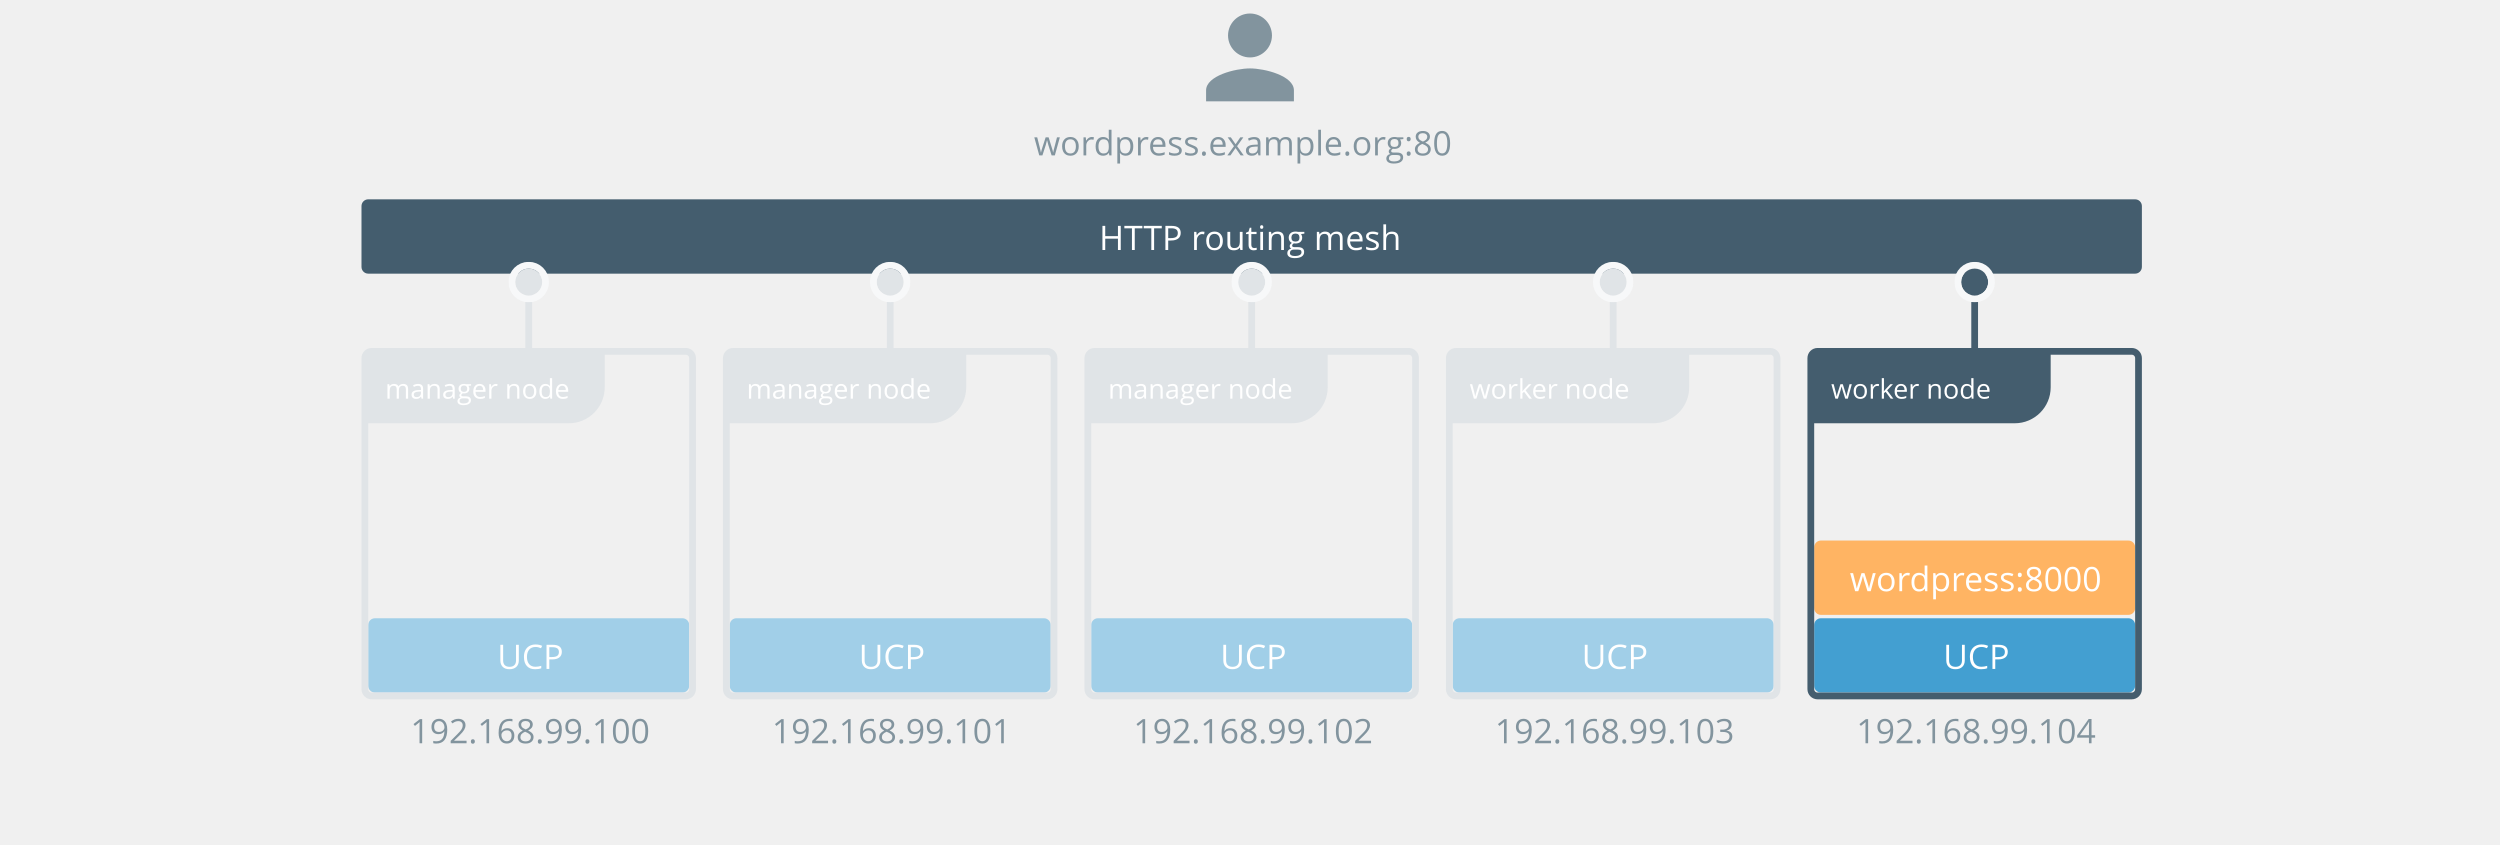
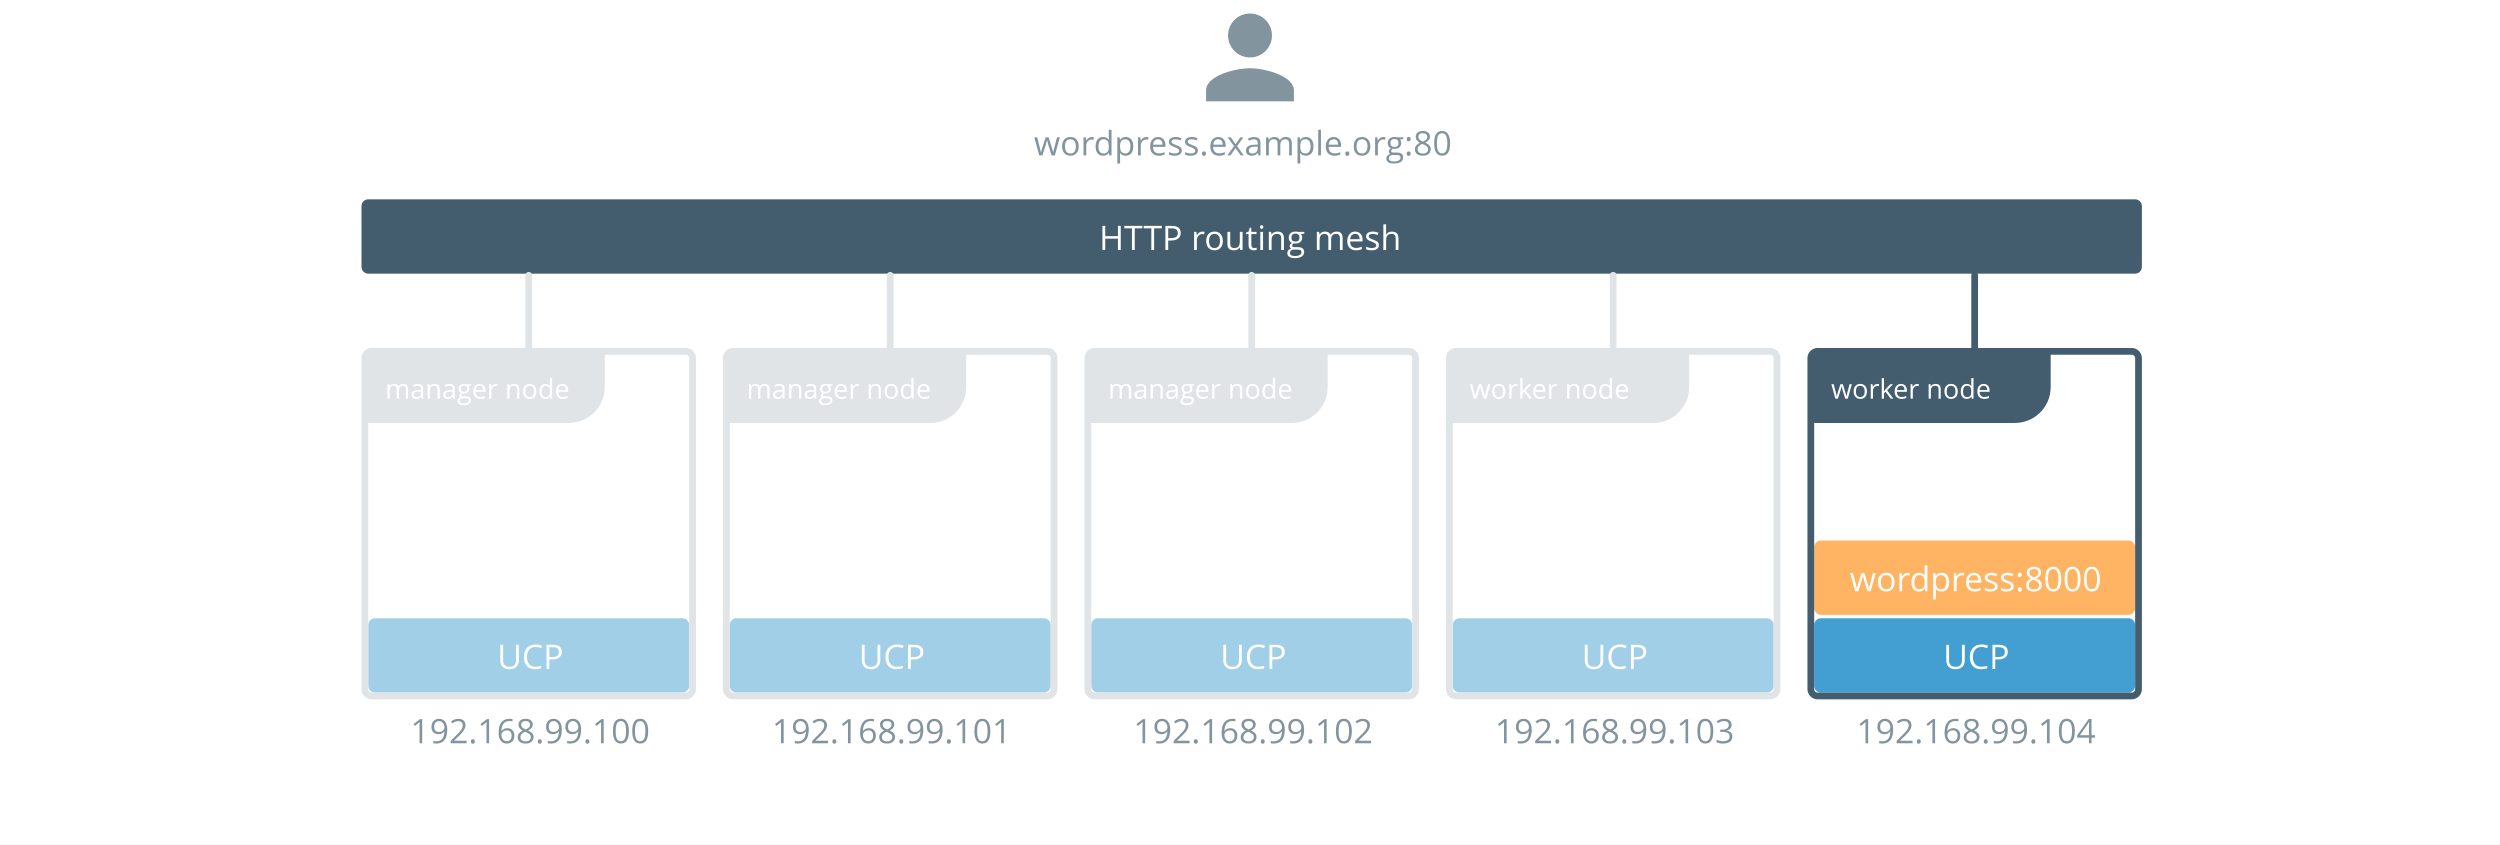
- <svg xmlns="http://www.w3.org/2000/svg" xmlns:xlink="http://www.w3.org/1999/xlink" width="740px" height="250px" viewBox="0 0 740 250" version="1.1">
-   <defs>
-     <circle id="path-1" cx="4" cy="4" r="4" />
-     <mask id="mask-2" maskContentUnits="userSpaceOnUse" maskUnits="objectBoundingBox" x="-2" y="-2" width="12" height="12">
-       <rect x="-2" y="-2" width="12" height="12" fill="white" />
-       <use xlink:href="#path-1" fill="black" />
-     </mask>
-     <circle id="path-3" cx="4" cy="4" r="4" />
-     <mask id="mask-4" maskContentUnits="userSpaceOnUse" maskUnits="objectBoundingBox" x="-2" y="-2" width="12" height="12">
-       <rect x="-2" y="-2" width="12" height="12" fill="white" />
-       <use xlink:href="#path-3" fill="black" />
-     </mask>
-     <circle id="path-5" cx="4" cy="4" r="4" />
-     <mask id="mask-6" maskContentUnits="userSpaceOnUse" maskUnits="objectBoundingBox" x="-2" y="-2" width="12" height="12">
-       <rect x="-2" y="-2" width="12" height="12" fill="white" />
-       <use xlink:href="#path-5" fill="black" />
-     </mask>
-     <circle id="path-7" cx="4" cy="4" r="4" />
-     <mask id="mask-8" maskContentUnits="userSpaceOnUse" maskUnits="objectBoundingBox" x="-2" y="-2" width="12" height="12">
-       <rect x="-2" y="-2" width="12" height="12" fill="white" />
-       <use xlink:href="#path-7" fill="black" />
-     </mask>
-     <circle id="path-9" cx="4" cy="4" r="4" />
-     <mask id="mask-10" maskContentUnits="userSpaceOnUse" maskUnits="objectBoundingBox" x="-2" y="-2" width="12" height="12">
-       <rect x="-2" y="-2" width="12" height="12" fill="white" />
-       <use xlink:href="#path-9" fill="black" />
-     </mask>
-   </defs>
-   <g id="ucp-diagrams" stroke="none" stroke-width="1" fill="none" fill-rule="evenodd">
+ <svg xmlns="http://www.w3.org/2000/svg" version="1.1" id="Layer_1" x="0px" y="0px" viewBox="0 0 740 250" style="enable-background:new 0 0 740 250;" xml:space="preserve">
+   <style type="text/css">
+ 	.st0{fill:#FFFFFF;}
+ 	.st1{fill:#82949E;}
+ 	.st2{font-family:'OpenSans';}
+ 	.st3{font-size:10px;}
+ 	.st4{fill-rule:evenodd;clip-rule:evenodd;fill:#445D6E;}
+ 	.st5{font-size:8px;}
+ 	.st6{fill-rule:evenodd;clip-rule:evenodd;fill:#439FD1;}
+ 	.st7{fill-rule:evenodd;clip-rule:evenodd;fill:#FFB463;}
+ 	.st8{fill:none;stroke:#445D6E;stroke-width:2;}
+ 	.st9{fill-rule:evenodd;clip-rule:evenodd;fill:#E0E4E7;}
+ 	.st10{fill-rule:evenodd;clip-rule:evenodd;fill:#A1CFE8;}
+ 	.st11{fill:none;stroke:#E0E4E7;stroke-width:2;}
+ 	.st12{fill:none;stroke:#445D6E;stroke-width:2;stroke-linecap:round;stroke-linejoin:round;}
+ 	.st13{fill:#FFFFFF;filter:url(#Adobe_OpacityMaskFilter);}
+ 	.st14{mask:url(#mask-2_1_);}
+ 	.st15{fill:none;stroke:#F7F8F9;stroke-width:4;}
+ 	.st16{fill:none;stroke:#E0E4E7;stroke-width:2;stroke-linecap:round;stroke-linejoin:round;}
+ 	.st17{fill:#FFFFFF;filter:url(#Adobe_OpacityMaskFilter_1_);}
+ 	.st18{mask:url(#mask-4_1_);}
+ 	.st19{fill:#FFFFFF;filter:url(#Adobe_OpacityMaskFilter_2_);}
+ 	.st20{mask:url(#mask-6_1_);}
+ 	.st21{fill:#FFFFFF;filter:url(#Adobe_OpacityMaskFilter_3_);}
+ 	.st22{mask:url(#mask-8_1_);}
+ 	.st23{fill:#FFFFFF;filter:url(#Adobe_OpacityMaskFilter_4_);}
+ 	.st24{mask:url(#mask-10_1_);}
+ 	.st25{fill-rule:evenodd;clip-rule:evenodd;fill:#82949E;}
+ </style>
+   <rect class="st0" width="740" height="250" />
+   <g id="ucp-diagrams">
    <g id="use-domain-names-2">
      <g id="nodes" transform="translate(108, 104)">
        <g id="workers" transform="translate(321, 0)">
          <g id="node-1" transform="translate(107, 0)">
-             <text id="192.168.99.104" font-family="OpenSans-Semibold, Open Sans" font-size="10" font-weight="500" fill="#82949E">
-               <tspan x="13.482" y="116">192.168.99.104</tspan>
-             </text>
+             <text transform="matrix(1 0 0 1 13.4824 116)" class="st1 st2 st3">192.168.99.104</text>
            <g id="node">
              <g id="node-label">
-                 <path d="M0,2.003 C0,0.897 0.898,0 1.992,0 L71,0 L71,10.645 C71,16.524 66.231,21.29 60.351,21.29 L0,21.29 L0,2.003 Z" id="Rectangle-127" fill="#445D6E" />
-                 <text id="worker-node" font-family="OpenSans, Open Sans" font-size="8" font-weight="normal" fill="#FFFFFF">
-                   <tspan x="6" y="14">worker node</tspan>
-                 </text>
+                 <path id="Rectangle-127" class="st4" d="M0,2c0-1.1,0.9-2,2-2h69v10.6c0,5.9-4.8,10.6-10.6,10.6H0V2z" />
+                 <text transform="matrix(1 0 0 1 6 14)" class="st0 st2 st5">worker node</text>
              </g>
            </g>
            <g id="app" transform="translate(1, 79)">
-               <rect id="Rectangle-138" fill="#439FD1" x="0" y="0" width="95" height="22" rx="2" />
-               <text id="UCP" font-family="OpenSans, Open Sans" font-size="10" font-weight="normal" fill="#FFFFFF">
-                 <tspan x="38.195" y="15">UCP </tspan>
-               </text>
+               <path id="Rectangle-138" class="st6" d="M2,0h91c1.1,0,2,0.9,2,2v18c0,1.1-0.9,2-2,2H2c-1.1,0-2-0.9-2-2V2C0,0.9,0.9,0,2,0z" />
+               <text transform="matrix(1 0 0 1 38.1953 15)" class="st0 st2 st3">UCP</text>
            </g>
            <g id="app-copy" transform="translate(1, 56)">
-               <rect id="Rectangle-138" fill="#FFB463" x="0" y="0" width="95" height="22" rx="2" />
-               <text id="wordpress:8000" font-family="OpenSans, Open Sans" font-size="10" font-weight="normal" fill="#FFFFFF">
-                 <tspan x="10.539" y="15">wordpress:8000</tspan>
-               </text>
-             </g>
-             <rect id="node-border" stroke="#445D6E" stroke-width="2" x="0" y="0" width="97" height="102" rx="2" />
+               <path class="st7" d="M2,0h91c1.1,0,2,0.9,2,2v18c0,1.1-0.9,2-2,2H2c-1.1,0-2-0.9-2-2V2C0,0.9,0.9,0,2,0z" />
+               <text transform="matrix(1 0 0 1 10.5391 15)" class="st0 st2 st3">wordpress:8000</text>
+             </g>
+             <path id="node-border" class="st8" d="M2,0h93c1.1,0,2,0.9,2,2v98c0,1.1-0.9,2-2,2H2c-1.1,0-2-0.9-2-2V2C0,0.9,0.9,0,2,0z" />
          </g>
          <g id="node-1-copy">
-             <text id="192.168.99.103" font-family="OpenSans-Semibold, Open Sans" font-size="10" font-weight="500" fill="#82949E">
-               <tspan x="13.482" y="116">192.168.99.103</tspan>
-             </text>
-             <g id="node">
-               <g id="node-label">
-                 <path d="M0,2.003 C0,0.897 0.898,0 1.992,0 L71,0 L71,10.645 C71,16.524 66.231,21.29 60.351,21.29 L0,21.29 L0,2.003 Z" id="Rectangle-127" fill="#E0E4E7" />
-                 <text id="worker-node" font-family="OpenSans, Open Sans" font-size="8" font-weight="normal" fill="#FFFFFF">
-                   <tspan x="6" y="14">worker node</tspan>
-                 </text>
-               </g>
-             </g>
-             <g id="app" transform="translate(1, 79)">
-               <rect id="Rectangle-138" fill="#A1CFE8" x="0" y="0" width="95" height="22" rx="2" />
-               <text id="UCP" font-family="OpenSans, Open Sans" font-size="10" font-weight="normal" fill="#FFFFFF">
-                 <tspan x="38.195" y="15">UCP</tspan>
-               </text>
-             </g>
-             <rect id="node-border" stroke="#E0E4E7" stroke-width="2" x="0" y="0" width="97" height="102" rx="2" />
+             <text transform="matrix(1 0 0 1 13.4824 116)" class="st1 st2 st3">192.168.99.103</text>
+             <g>
+               <g>
+                 <path class="st9" d="M0,2c0-1.1,0.9-2,2-2h69v10.6c0,5.9-4.8,10.6-10.6,10.6H0V2z" />
+                 <text transform="matrix(1 0 0 1 6 14)" class="st0 st2 st5">worker node</text>
+               </g>
+             </g>
+             <g transform="translate(1, 79)">
+               <path class="st10" d="M2,0h91c1.1,0,2,0.9,2,2v18c0,1.1-0.9,2-2,2H2c-1.1,0-2-0.9-2-2V2C0,0.9,0.9,0,2,0z" />
+               <text transform="matrix(1 0 0 1 38.1953 15)" class="st0 st2 st3">UCP</text>
+             </g>
+             <path class="st11" d="M2,0h93c1.1,0,2,0.9,2,2v98c0,1.1-0.9,2-2,2H2c-1.1,0-2-0.9-2-2V2C0,0.9,0.9,0,2,0z" />
          </g>
        </g>
        <g id="managers">
-           <g id="node-1" transform="translate(214, 0)">
-             <text id="192.168.99.102" font-family="OpenSans-Semibold, Open Sans" font-size="10" font-weight="500" fill="#82949E">
-               <tspan x="13.482" y="116">192.168.99.102</tspan>
-             </text>
-             <g id="node">
-               <g id="node-label">
-                 <path d="M0,2.003 C0,0.897 0.898,0 1.992,0 L71,0 L71,10.645 C71,16.524 66.231,21.29 60.351,21.29 L0,21.29 L0,2.003 Z" id="Rectangle-127" fill="#E0E4E7" />
-                 <text id="manager-node" font-family="OpenSans, Open Sans" font-size="8" font-weight="normal" fill="#FFFFFF">
-                   <tspan x="6" y="14">manager node</tspan>
-                 </text>
-               </g>
-             </g>
-             <g id="app" transform="translate(1, 79)">
-               <rect id="Rectangle-138" fill="#A1CFE8" x="0" y="0" width="95" height="22" rx="2" />
-               <text id="UCP" font-family="OpenSans, Open Sans" font-size="10" font-weight="normal" fill="#FFFFFF">
-                 <tspan x="38.195" y="15">UCP</tspan>
-               </text>
-             </g>
-             <rect id="node-border" stroke="#E0E4E7" stroke-width="2" x="0" y="0" width="97" height="102" rx="2" />
+           <g transform="translate(214, 0)">
+             <text transform="matrix(1 0 0 1 13.4824 116)" class="st1 st2 st3">192.168.99.102</text>
+             <g>
+               <g>
+                 <path class="st9" d="M0,2c0-1.1,0.9-2,2-2h69v10.6c0,5.9-4.8,10.6-10.6,10.6H0V2z" />
+                 <text transform="matrix(1 0 0 1 6 14)" class="st0 st2 st5">manager node</text>
+               </g>
+             </g>
+             <g transform="translate(1, 79)">
+               <path class="st10" d="M2,0h91c1.1,0,2,0.9,2,2v18c0,1.1-0.9,2-2,2H2c-1.1,0-2-0.9-2-2V2C0,0.9,0.9,0,2,0z" />
+               <text transform="matrix(1 0 0 1 38.1953 15)" class="st0 st2 st3">UCP</text>
+             </g>
+             <path class="st11" d="M2,0h93c1.1,0,2,0.9,2,2v98c0,1.1-0.9,2-2,2H2c-1.1,0-2-0.9-2-2V2C0,0.9,0.9,0,2,0z" />
          </g>
          <g id="node-1-copy-3" transform="translate(107, 0)">
-             <text id="192.168.99.101" font-family="OpenSans-Semibold, Open Sans" font-size="10" font-weight="500" fill="#82949E">
-               <tspan x="13.482" y="116">192.168.99.101</tspan>
-             </text>
-             <g id="node">
-               <g id="node-label">
-                 <path d="M0,2.003 C0,0.897 0.898,0 1.992,0 L71,0 L71,10.645 C71,16.524 66.231,21.29 60.351,21.29 L0,21.29 L0,2.003 Z" id="Rectangle-127" fill="#E0E4E7" />
-                 <text id="manager-node" font-family="OpenSans, Open Sans" font-size="8" font-weight="normal" fill="#FFFFFF">
-                   <tspan x="6" y="14">manager node</tspan>
-                 </text>
-               </g>
-             </g>
-             <g id="app" transform="translate(1, 79)">
-               <rect id="Rectangle-138" fill="#A1CFE8" x="0" y="0" width="95" height="22" rx="2" />
-               <text id="UCP" font-family="OpenSans, Open Sans" font-size="10" font-weight="normal" fill="#FFFFFF">
-                 <tspan x="38.195" y="15">UCP</tspan>
-               </text>
-             </g>
-             <rect id="node-border" stroke="#E0E4E7" stroke-width="2" x="0" y="0" width="97" height="102" rx="2" />
+             <text transform="matrix(1 0 0 1 13.4824 116)" class="st1 st2 st3">192.168.99.101</text>
+             <g>
+               <g>
+                 <path class="st9" d="M0,2c0-1.1,0.9-2,2-2h69v10.6c0,5.9-4.8,10.6-10.6,10.6H0V2z" />
+                 <text transform="matrix(1 0 0 1 6 14)" class="st0 st2 st5">manager node</text>
+               </g>
+             </g>
+             <g transform="translate(1, 79)">
+               <path class="st10" d="M2,0h91c1.1,0,2,0.9,2,2v18c0,1.1-0.9,2-2,2H2c-1.1,0-2-0.9-2-2V2C0,0.9,0.9,0,2,0z" />
+               <text transform="matrix(1 0 0 1 38.1953 15)" class="st0 st2 st3">UCP</text>
+             </g>
+             <path class="st11" d="M2,0h93c1.1,0,2,0.9,2,2v98c0,1.1-0.9,2-2,2H2c-1.1,0-2-0.9-2-2V2C0,0.9,0.9,0,2,0z" />
          </g>
          <g id="node-1-copy-2">
-             <text id="192.168.99.100-copy-4" font-family="OpenSans-Semibold, Open Sans" font-size="10" font-weight="500" fill="#82949E">
-               <tspan x="13.482" y="116">192.168.99.100</tspan>
-             </text>
-             <g id="node">
-               <g id="node-label">
-                 <path d="M0,2.003 C0,0.897 0.898,0 1.992,0 L71,0 L71,10.645 C71,16.524 66.231,21.29 60.351,21.29 L0,21.29 L0,2.003 Z" id="Rectangle-127" fill="#E0E4E7" />
-                 <text id="manager-node" font-family="OpenSans, Open Sans" font-size="8" font-weight="normal" fill="#FFFFFF">
-                   <tspan x="6" y="14">manager node</tspan>
-                 </text>
-               </g>
-             </g>
-             <g id="app" transform="translate(1, 79)">
-               <rect id="Rectangle-138" fill="#A1CFE8" x="0" y="0" width="95" height="22" rx="2" />
-               <text id="UCP" font-family="OpenSans, Open Sans" font-size="10" font-weight="normal" fill="#FFFFFF">
-                 <tspan x="38.195" y="15">UCP</tspan>
-               </text>
-             </g>
-             <rect id="node-border" stroke="#E0E4E7" stroke-width="2" x="0" y="0" width="97" height="102" rx="2" />
+             <text transform="matrix(1 0 0 1 13.4824 116)" class="st1 st2 st3">192.168.99.100</text>
+             <g>
+               <g>
+                 <path class="st9" d="M0,2c0-1.1,0.9-2,2-2h69v10.6c0,5.9-4.8,10.6-10.6,10.6H0V2z" />
+                 <text transform="matrix(1 0 0 1 6 14)" class="st0 st2 st5">manager node</text>
+               </g>
+             </g>
+             <g transform="translate(1, 79)">
+               <path class="st10" d="M2,0h91c1.1,0,2,0.9,2,2v18c0,1.1-0.9,2-2,2H2c-1.1,0-2-0.9-2-2V2C0,0.9,0.9,0,2,0z" />
+               <text transform="matrix(1 0 0 1 38.1953 15)" class="st0 st2 st3">UCP</text>
+             </g>
+             <path class="st11" d="M2,0h93c1.1,0,2,0.9,2,2v98c0,1.1-0.9,2-2,2H2c-1.1,0-2-0.9-2-2V2C0,0.9,0.9,0,2,0z" />
          </g>
        </g>
      </g>
      <g id="load-balancer" transform="translate(107, 59)">
        <g id="lb">
-           <rect id="Rectangle-138" fill="#445D6E" x="0" y="0" width="527" height="22" rx="2" />
-           <text id="HTTP-routing-mesh" font-family="OpenSans, Open Sans" font-size="10" font-weight="normal" fill="#FFFFFF">
-             <tspan x="218.335" y="15">HTTP routing mesh</tspan>
-           </text>
+           <path class="st4" d="M2,0h523c1.1,0,2,0.9,2,2v18c0,1.1-0.9,2-2,2H2c-1.1,0-2-0.9-2-2V2C0,0.9,0.9,0,2,0z" />
+           <text transform="matrix(1 0 0 1 218.335 15)" class="st0 st2 st3">HTTP routing mesh</text>
        </g>
        <g id="arrow-copy-2" transform="translate(477.5, 32.5) scale(1, -1) rotate(-90) translate(-477.5, -32.5) translate(465.5, 28.5)">
-           <path d="M2,4 L24,4" id="Line" stroke="#445D6E" stroke-width="2" stroke-linecap="round" stroke-linejoin="round" />
-           <g id="Oval">
-             <use fill="#445D6E" fill-rule="evenodd" xlink:href="#path-1" />
-             <use stroke="#F7F8F9" mask="url(#mask-2)" stroke-width="4" xlink:href="#path-1" />
+           <path id="Line" class="st12" d="M2,4h22" />
+           <defs>
+             <filter id="Adobe_OpacityMaskFilter" filterUnits="userSpaceOnUse">
+               <feColorMatrix type="matrix" values="1 0 0 0 0  0 1 0 0 0  0 0 1 0 0  0 0 0 1 0" />
+             </filter>
+           </defs>
+           <mask maskUnits="userSpaceOnUse" id="mask-2_1_">
+             <rect x="-81.5" y="-570.5" transform="matrix(2.535182e-06 1 -1 2.535182e-06 -651.9998 -500.9985)" class="st13" width="12" height="-12" />
+             <g>
+               <circle id="path-1_1_" cx="-75.5" cy="-576.5" r="4" />
+             </g>
+           </mask>
+           <g id="Oval" class="st14">
+             <g>
+               <circle class="st4" cx="4" cy="4" r="4" />
+             </g>
+             <g>
+               <circle class="st15" cx="4" cy="4" r="4" />
+             </g>
          </g>
        </g>
        <g id="arrow-copy-3" transform="translate(370.5, 32.5) scale(1, -1) rotate(-90) translate(-370.5, -32.5) translate(358.5, 28.5)">
-           <path d="M2,4 L24,4" id="Line" stroke="#E0E4E7" stroke-width="2" stroke-linecap="round" stroke-linejoin="round" />
-           <g id="Oval">
-             <use fill="#E0E4E7" fill-rule="evenodd" xlink:href="#path-3" />
-             <use stroke="#F7F8F9" mask="url(#mask-4)" stroke-width="4" xlink:href="#path-3" />
+           <path class="st16" d="M2,4h22" />
+           <defs>
+             <filter id="Adobe_OpacityMaskFilter_1_" filterUnits="userSpaceOnUse">
+               <feColorMatrix type="matrix" values="1 0 0 0 0  0 1 0 0 0  0 0 1 0 0  0 0 0 1 0" />
+             </filter>
+           </defs>
+           <mask maskUnits="userSpaceOnUse" id="mask-4_1_">
+             <rect x="-81.5" y="-463.5" transform="matrix(2.535182e-06 1 -1 2.535182e-06 -544.9998 -393.9988)" class="st17" width="12" height="-12" />
+             <g>
+               <circle id="path-3_1_" cx="-75.5" cy="-469.5" r="4" />
+             </g>
+           </mask>
+           <g class="st18">
+             <g>
+               <circle class="st9" cx="4" cy="4" r="4" />
+             </g>
+             <g>
+               <circle class="st15" cx="4" cy="4" r="4" />
+             </g>
          </g>
        </g>
        <g id="arrow-copy-4" transform="translate(263.5, 32.5) scale(1, -1) rotate(-90) translate(-263.5, -32.5) translate(251.5, 28.5)">
-           <path d="M2,4 L24,4" id="Line" stroke="#E0E4E7" stroke-width="2" stroke-linecap="round" stroke-linejoin="round" />
-           <g id="Oval">
-             <use fill="#E0E4E7" fill-rule="evenodd" xlink:href="#path-5" />
-             <use stroke="#F7F8F9" mask="url(#mask-6)" stroke-width="4" xlink:href="#path-5" />
+           <path class="st16" d="M2,4h22" />
+           <defs>
+             <filter id="Adobe_OpacityMaskFilter_2_" filterUnits="userSpaceOnUse">
+               <feColorMatrix type="matrix" values="1 0 0 0 0  0 1 0 0 0  0 0 1 0 0  0 0 0 1 0" />
+             </filter>
+           </defs>
+           <mask maskUnits="userSpaceOnUse" id="mask-6_1_">
+             <rect x="-81.5" y="-356.5" transform="matrix(2.535182e-06 1 -1 2.535182e-06 -437.9998 -286.9991)" class="st19" width="12" height="-12" />
+             <g>
+               <circle id="path-5_1_" cx="-75.5" cy="-362.5" r="4" />
+             </g>
+           </mask>
+           <g class="st20">
+             <g>
+               <circle class="st9" cx="4" cy="4" r="4" />
+             </g>
+             <g>
+               <circle class="st15" cx="4" cy="4" r="4" />
+             </g>
          </g>
        </g>
        <g id="arrow-copy-5" transform="translate(156.5, 32.5) scale(1, -1) rotate(-90) translate(-156.5, -32.5) translate(144.5, 28.5)">
-           <path d="M2,4 L24,4" id="Line" stroke="#E0E4E7" stroke-width="2" stroke-linecap="round" stroke-linejoin="round" />
-           <g id="Oval">
-             <use fill="#E0E4E7" fill-rule="evenodd" xlink:href="#path-7" />
-             <use stroke="#F7F8F9" mask="url(#mask-8)" stroke-width="4" xlink:href="#path-7" />
+           <path class="st16" d="M2,4h22" />
+           <defs>
+             <filter id="Adobe_OpacityMaskFilter_3_" filterUnits="userSpaceOnUse">
+               <feColorMatrix type="matrix" values="1 0 0 0 0  0 1 0 0 0  0 0 1 0 0  0 0 0 1 0" />
+             </filter>
+           </defs>
+           <mask maskUnits="userSpaceOnUse" id="mask-8_1_">
+             <rect x="-81.5" y="-249.5" transform="matrix(2.535182e-06 1 -1 2.535182e-06 -330.9998 -179.9994)" class="st21" width="12" height="-12" />
+             <g>
+               <circle id="path-7_1_" cx="-75.5" cy="-255.5" r="4" />
+             </g>
+           </mask>
+           <g class="st22">
+             <g>
+               <circle class="st9" cx="4" cy="4" r="4" />
+             </g>
+             <g>
+               <circle class="st15" cx="4" cy="4" r="4" />
+             </g>
          </g>
        </g>
        <g id="arrow-copy-6" transform="translate(49.5, 32.5) scale(1, -1) rotate(-90) translate(-49.5, -32.5) translate(37.5, 28.5)">
-           <path d="M2,4 L24,4" id="Line" stroke="#E0E4E7" stroke-width="2" stroke-linecap="round" stroke-linejoin="round" />
-           <g id="Oval">
-             <use fill="#E0E4E7" fill-rule="evenodd" xlink:href="#path-9" />
-             <use stroke="#F7F8F9" mask="url(#mask-10)" stroke-width="4" xlink:href="#path-9" />
+           <path class="st16" d="M2,4h22" />
+           <defs>
+             <filter id="Adobe_OpacityMaskFilter_4_" filterUnits="userSpaceOnUse">
+               <feColorMatrix type="matrix" values="1 0 0 0 0  0 1 0 0 0  0 0 1 0 0  0 0 0 1 0" />
+             </filter>
+           </defs>
+           <mask maskUnits="userSpaceOnUse" id="mask-10_1_">
+             <rect x="-81.5" y="-142.5" transform="matrix(2.535182e-06 1 -1 2.535182e-06 -223.9998 -72.9996)" class="st23" width="12" height="-12" />
+             <g>
+               <circle id="path-9_1_" cx="-75.5" cy="-148.5" r="4" />
+             </g>
+           </mask>
+           <g class="st24">
+             <g>
+               <circle class="st9" cx="4" cy="4" r="4" />
+             </g>
+             <g>
+               <circle class="st15" cx="4" cy="4" r="4" />
+             </g>
          </g>
        </g>
      </g>
-       <g id="user" transform="translate(306, 4)" fill="#82949E">
-         <text id="wordpress.example.or" font-family="OpenSans-Semibold, Open Sans" font-size="10" font-weight="500">
-           <tspan x="0.042" y="42">wordpress.example.org:80</tspan>
-         </text>
-         <path d="M64,13 C67.591,13 70.5,10.083 70.5,6.5 C70.5,2.909 67.591,0 64,0 C60.409,0 57.5,2.909 57.5,6.5 C57.5,10.083 60.409,13 64,13 L64,13 Z M64,16.25 C59.669,16.25 51,18.419 51,22.75 L51,26 L77,26 L77,22.75 C77,18.419 68.331,16.25 64,16.25 L64,16.25 Z" id="Shape" />
+       <g id="user" transform="translate(306, 4)">
+         <text transform="matrix(1 0 0 1 4.248047e-02 42)" class="st1 st2 st3">wordpress.example.org:80</text>
+         <path id="Shape" class="st25" d="M64,13c3.6,0,6.5-2.9,6.5-6.5C70.5,2.9,67.6,0,64,0c-3.6,0-6.5,2.9-6.5,6.5     C57.5,10.1,60.4,13,64,13L64,13z M64,16.2c-4.3,0-13,2.2-13,6.5V26h26v-3.2C77,18.4,68.3,16.2,64,16.2L64,16.2z" />
      </g>
    </g>
  </g>
</svg>
